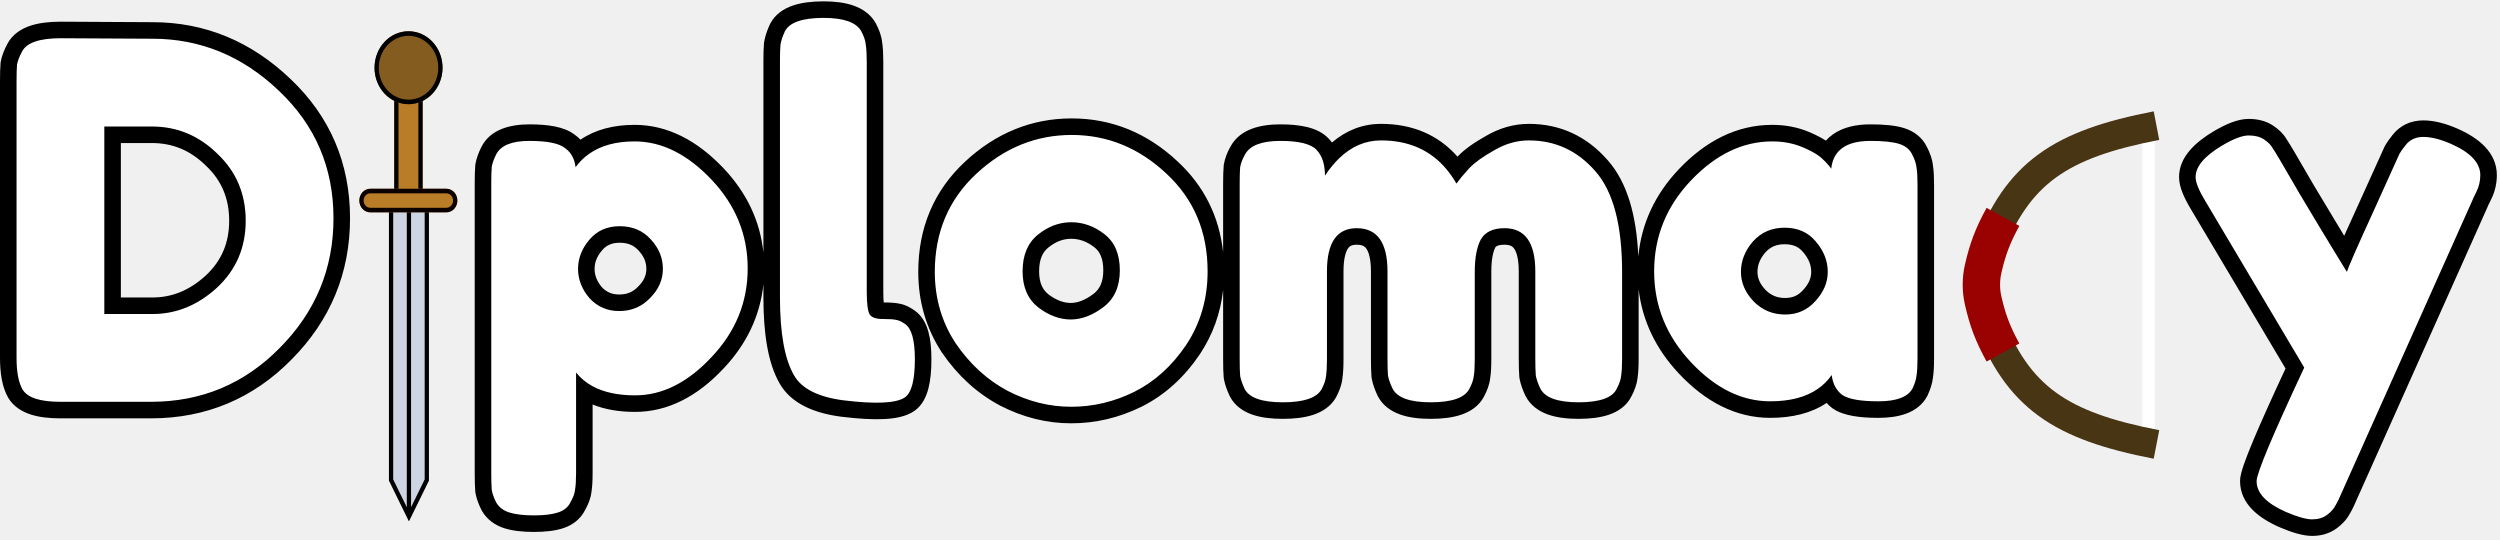
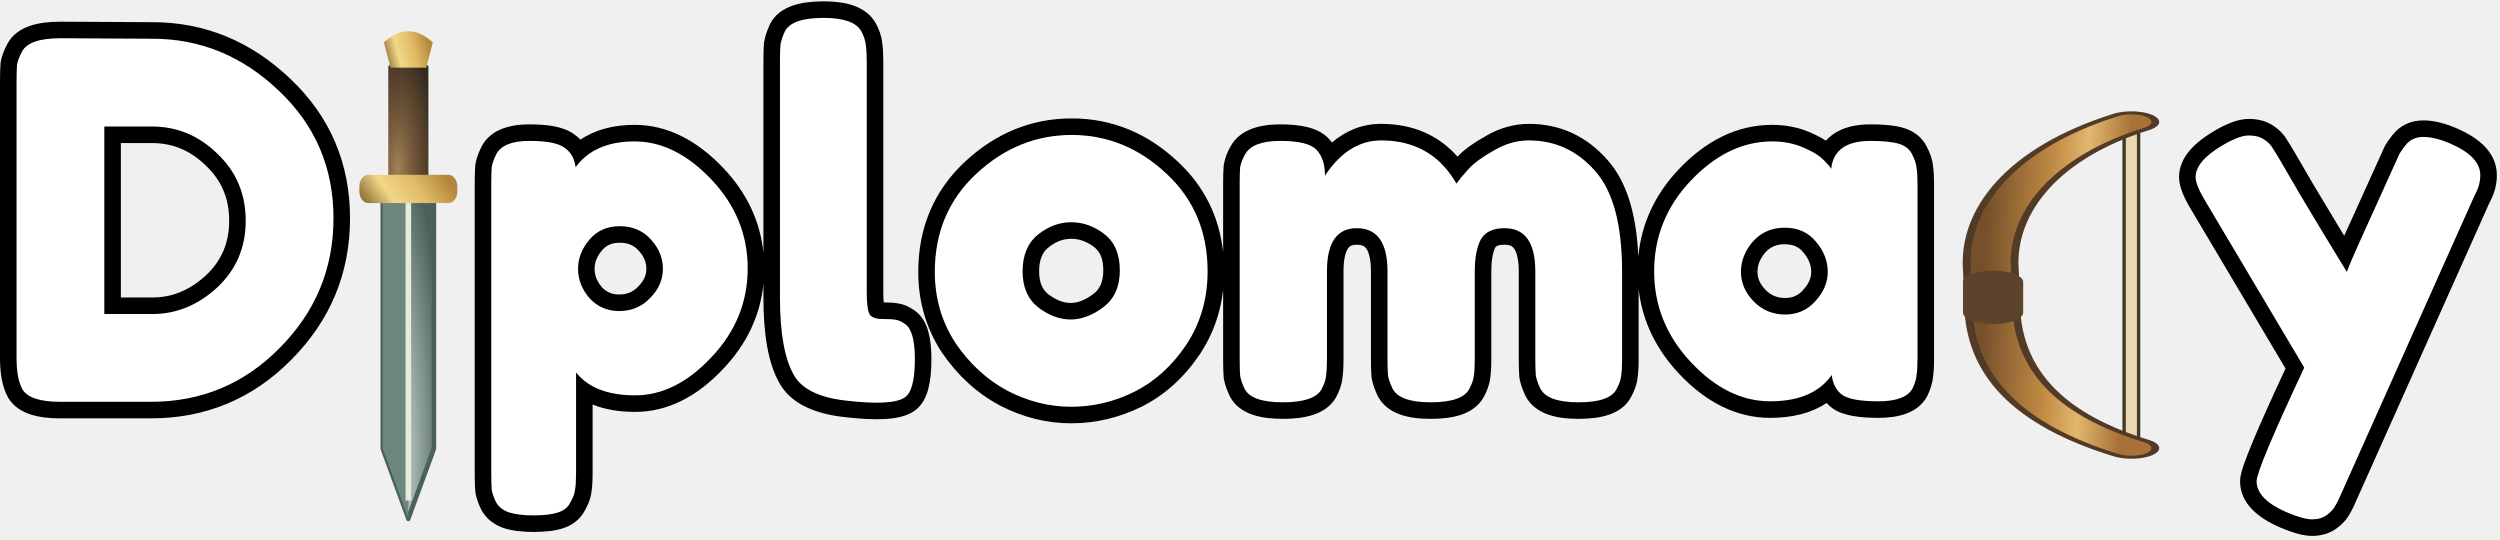
<svg xmlns="http://www.w3.org/2000/svg" width="756" height="163" viewBox="0 0 756 163" fill="none">
  <path d="M18.35 11.558L46.1 11.708C60.6 11.708 73.35 16.958 84.35 27.458C95.35 37.858 100.85 50.708 100.85 66.008C100.85 81.208 95.45 94.258 84.65 105.158C73.95 116.058 60.95 121.508 45.65 121.508H18.2C12.1 121.508 8.3 120.258 6.8 117.758C5.6 115.658 5 112.458 5 108.158V24.758C5 22.358 5.05 20.608 5.15 19.508C5.35 18.408 5.85 17.108 6.65 15.608C8.05 12.908 11.95 11.558 18.35 11.558ZM46.1 94.958C53.3 94.958 59.8 92.308 65.6 87.008C71.4 81.608 74.3 74.858 74.3 66.758C74.3 58.658 71.45 51.908 65.75 46.508C60.15 41.008 53.55 38.258 45.95 38.258H31.55V94.958H46.1Z" fill="white" />
  <path d="M148.555 143.108V55.508C148.555 53.208 148.605 51.508 148.705 50.408C148.905 49.308 149.355 48.058 150.055 46.658C151.455 43.958 154.805 42.608 160.105 42.608C165.405 42.608 168.955 43.308 170.755 44.708C172.655 46.008 173.755 47.958 174.055 50.558C177.855 45.358 183.805 42.758 191.905 42.758C200.105 42.758 207.855 46.608 215.155 54.308C222.455 62.008 226.105 70.958 226.105 81.158C226.105 91.358 222.455 100.308 215.155 108.008C207.955 115.708 200.255 119.558 192.055 119.558C183.855 119.558 177.905 117.258 174.205 112.658V142.958C174.205 145.258 174.105 146.958 173.905 148.058C173.805 149.158 173.355 150.408 172.555 151.808C171.855 153.308 170.605 154.358 168.805 154.958C167.005 155.558 164.555 155.858 161.455 155.858C158.355 155.858 155.855 155.558 153.955 154.958C152.155 154.358 150.855 153.358 150.055 151.958C149.355 150.558 148.905 149.308 148.705 148.208C148.605 147.108 148.555 145.408 148.555 143.108ZM178.255 72.458C175.955 75.158 174.805 78.108 174.805 81.308C174.805 84.508 175.955 87.458 178.255 90.158C180.655 92.758 183.655 94.058 187.255 94.058C190.955 94.058 194.055 92.758 196.555 90.158C199.155 87.558 200.455 84.608 200.455 81.308C200.455 78.008 199.255 75.058 196.855 72.458C194.455 69.758 191.305 68.408 187.405 68.408C183.605 68.408 180.555 69.758 178.255 72.458Z" fill="white" />
  <path d="M235.859 18.608C235.859 16.308 235.909 14.608 236.009 13.508C236.209 12.308 236.659 10.958 237.359 9.458C238.759 6.758 242.659 5.408 249.059 5.408C255.159 5.408 258.959 6.758 260.459 9.458C261.259 10.958 261.709 12.308 261.809 13.508C262.009 14.708 262.109 16.458 262.109 18.758V88.208C262.109 91.808 262.409 94.108 263.009 95.108C263.609 96.008 264.909 96.458 266.909 96.458C269.009 96.458 270.409 96.558 271.109 96.758C271.809 96.858 272.659 97.258 273.659 97.958C275.659 99.258 276.659 102.808 276.659 108.608C276.659 114.908 275.659 118.758 273.659 120.158C271.059 121.958 264.859 122.258 255.059 121.058C247.359 120.058 242.359 117.508 240.059 113.408C237.259 108.508 235.859 100.708 235.859 90.008V18.608Z" fill="white" />
  <path d="M282.682 82.208C282.682 70.208 286.882 60.308 295.282 52.508C303.682 44.708 313.282 40.808 324.082 40.808C334.882 40.808 344.432 44.708 352.732 52.508C361.032 60.208 365.182 70.058 365.182 82.058C365.182 90.358 363.032 97.758 358.732 104.258C354.432 110.658 349.182 115.408 342.982 118.508C336.882 121.508 330.532 123.008 323.932 123.008C317.332 123.008 310.932 121.408 304.732 118.208C298.532 114.908 293.282 110.108 288.982 103.808C284.782 97.408 282.682 90.208 282.682 82.208ZM314.032 93.008C317.232 95.408 320.482 96.608 323.782 96.608C327.082 96.608 330.382 95.358 333.682 92.858C336.982 90.358 338.632 86.658 338.632 81.758C338.632 76.858 337.082 73.208 333.982 70.808C330.882 68.408 327.532 67.208 323.932 67.208C320.332 67.208 316.982 68.458 313.882 70.958C310.782 73.458 309.232 77.158 309.232 82.058C309.232 86.858 310.832 90.508 314.032 93.008Z" fill="white" />
  <path d="M400.673 53.108C405.373 46.008 411.023 42.458 417.623 42.458C427.823 42.458 435.423 46.808 440.423 55.508C441.523 54.008 442.823 52.458 444.323 50.858C445.923 49.158 448.423 47.358 451.823 45.458C455.223 43.458 458.723 42.458 462.323 42.458C470.323 42.458 477.023 45.558 482.423 51.758C487.823 57.858 490.523 68.008 490.523 82.208V108.458C490.523 110.758 490.423 112.508 490.223 113.708C490.123 114.808 489.673 116.108 488.873 117.608C487.573 120.308 483.723 121.658 477.323 121.658C471.023 121.658 467.173 120.258 465.773 117.458C465.073 115.958 464.623 114.658 464.423 113.558C464.323 112.358 464.273 110.608 464.273 108.308V82.058C464.273 73.358 461.173 69.008 454.973 69.008C451.473 69.008 449.073 70.158 447.773 72.458C446.573 74.758 445.973 78.008 445.973 82.208V108.458C445.973 110.858 445.873 112.608 445.673 113.708C445.573 114.808 445.123 116.108 444.323 117.608C442.923 120.308 439.023 121.658 432.623 121.658C426.323 121.658 422.473 120.258 421.073 117.458C420.373 115.958 419.923 114.658 419.723 113.558C419.623 112.358 419.573 110.608 419.573 108.308V82.058C419.573 73.358 416.473 69.008 410.273 69.008C404.273 69.008 401.273 73.358 401.273 82.058V108.608C401.273 110.908 401.173 112.658 400.973 113.858C400.873 114.958 400.423 116.258 399.623 117.758C398.123 120.358 394.223 121.658 387.923 121.658C381.623 121.658 377.773 120.308 376.373 117.608C375.673 116.108 375.223 114.808 375.023 113.708C374.923 112.608 374.873 110.858 374.873 108.458V55.658C374.873 53.358 374.923 51.658 375.023 50.558C375.223 49.358 375.723 48.058 376.523 46.658C378.023 43.958 381.573 42.608 387.173 42.608C392.773 42.608 396.423 43.508 398.123 45.308C399.823 47.108 400.673 49.708 400.673 53.108Z" fill="white" />
  <path d="M553.761 51.008C554.361 45.408 558.311 42.608 565.611 42.608C569.511 42.608 572.411 42.908 574.311 43.508C576.211 44.108 577.511 45.158 578.211 46.658C579.011 48.158 579.461 49.508 579.561 50.708C579.761 51.808 579.861 53.508 579.861 55.808V108.308C579.861 110.608 579.761 112.358 579.561 113.558C579.461 114.658 579.061 115.958 578.361 117.458C576.961 120.058 573.511 121.358 568.011 121.358C562.611 121.358 558.961 120.708 557.061 119.408C555.261 118.008 554.211 116.008 553.911 113.408C550.211 118.708 544.011 121.358 535.311 121.358C526.711 121.358 518.711 117.408 511.311 109.508C503.911 101.608 500.211 92.458 500.211 82.058C500.211 71.558 503.911 62.408 511.311 54.608C518.811 46.708 527.011 42.758 535.911 42.758C539.311 42.758 542.411 43.358 545.211 44.558C548.011 45.758 549.961 46.908 551.061 48.008C552.161 49.008 553.061 50.008 553.761 51.008ZM526.461 82.208C526.461 85.508 527.761 88.508 530.361 91.208C532.961 93.808 536.111 95.108 539.811 95.108C543.511 95.108 546.561 93.758 548.961 91.058C551.461 88.358 552.711 85.408 552.711 82.208C552.711 78.908 551.511 75.858 549.111 73.058C546.811 70.258 543.661 68.858 539.661 68.858C535.761 68.858 532.561 70.258 530.061 73.058C527.661 75.858 526.461 78.908 526.461 82.208Z" fill="white" />
  <path d="M741.195 43.508C747.095 46.108 750.045 49.258 750.045 52.958C750.045 54.758 749.645 56.458 748.845 58.058C748.045 59.658 747.645 60.508 747.645 60.608L708.345 148.508C707.545 150.408 706.845 151.858 706.245 152.858C705.745 153.858 704.895 154.808 703.695 155.708C702.495 156.608 700.995 157.058 699.195 157.058C697.395 157.058 694.745 156.308 691.245 154.808C685.345 152.208 682.395 149.108 682.395 145.508C682.395 143.108 687.195 131.658 696.795 111.158L666.945 60.908C664.945 57.608 663.945 55.158 663.945 53.558C663.945 50.358 666.645 47.158 672.045 43.958C675.445 41.958 678.095 40.958 679.995 40.958C681.895 40.958 683.445 41.358 684.645 42.158C685.845 42.958 686.695 43.808 687.195 44.708C687.795 45.508 690.545 50.158 695.445 58.658C700.445 67.058 705.195 74.908 709.695 82.208C710.195 80.608 712.895 74.458 717.795 63.758C722.695 52.958 725.295 47.208 725.595 46.508C725.995 45.808 726.595 44.958 727.395 43.958C728.695 42.258 730.495 41.408 732.795 41.408C735.195 41.408 737.995 42.108 741.195 43.508Z" fill="white" />
  <path fill-rule="evenodd" clip-rule="evenodd" d="M18.35 6.558L18.377 6.558L46.114 6.708C61.958 6.711 75.919 12.502 87.794 23.833C99.799 35.188 105.85 49.354 105.85 66.008C105.85 82.536 99.922 96.844 88.21 108.669C76.569 120.523 62.286 126.508 45.65 126.508H18.2C14.867 126.508 11.808 126.174 9.213 125.32C6.597 124.46 4.077 122.937 2.513 120.33C2.494 120.3 2.476 120.269 2.459 120.239C0.609 117.001 0 112.745 0 108.158V24.758C0 22.339 0.049 20.396 0.171 19.055C0.184 18.907 0.204 18.76 0.231 18.613C0.557 16.82 1.301 15.015 2.226 13.277C3.703 10.453 6.278 8.784 8.989 7.845C11.672 6.917 14.865 6.558 18.35 6.558ZM6.65 15.608C5.85 17.108 5.35 18.408 5.15 19.508C5.05 20.608 5 22.358 5 24.758V108.158C5 112.458 5.6 115.658 6.8 117.758C8.3 120.258 12.1 121.508 18.2 121.508H45.65C60.95 121.508 73.95 116.058 84.65 105.158C95.45 94.258 100.85 81.208 100.85 66.008C100.85 50.708 95.35 37.858 84.35 27.458C73.35 16.958 60.6 11.708 46.1 11.708L18.35 11.558C11.95 11.558 8.05 12.908 6.65 15.608ZM65.75 46.508C60.15 41.008 53.55 38.258 45.95 38.258H31.55V94.958H46.1C53.3 94.958 59.8 92.308 65.6 87.008C71.4 81.608 74.3 74.858 74.3 66.758C74.3 58.658 71.45 51.908 65.75 46.508ZM62.21 83.333C57.245 87.863 51.926 89.958 46.1 89.958H36.55V43.258H45.95C52.192 43.258 57.547 45.46 62.246 50.075C62.253 50.081 62.26 50.088 62.266 50.094C62.281 50.109 62.296 50.123 62.311 50.138C66.98 54.56 69.3 59.982 69.3 66.758C69.3 73.497 66.957 78.905 62.21 83.333ZM143.725 49.955C143.739 49.807 143.759 49.66 143.785 49.513C144.096 47.803 144.748 46.09 145.583 44.422C145.594 44.4 145.605 44.378 145.616 44.356C148.38 39.025 154.375 37.608 160.105 37.608C162.944 37.608 165.506 37.793 167.709 38.227C169.797 38.639 171.945 39.346 173.696 40.663C174.377 41.14 174.99 41.666 175.538 42.236C180.025 39.171 185.599 37.758 191.905 37.758C201.851 37.758 210.831 42.48 218.783 50.868C225.785 58.253 229.856 66.806 230.859 76.393V18.608C230.859 16.282 230.908 14.393 231.03 13.055C231.041 12.931 231.057 12.808 231.077 12.686C231.373 10.911 232.001 9.117 232.828 7.343C232.858 7.28 232.889 7.218 232.921 7.156C234.394 4.314 236.979 2.637 239.699 1.695C242.382 0.767 245.574 0.408 249.059 0.408C252.418 0.408 255.52 0.771 258.158 1.709C260.847 2.664 263.327 4.325 264.83 7.03C264.84 7.048 264.85 7.066 264.86 7.085L264.871 7.105C265.835 8.912 266.566 10.858 266.772 12.878C267.018 14.463 267.109 16.472 267.109 18.758V88.208C267.109 89.575 267.157 90.647 267.234 91.459C268.984 91.466 270.78 91.538 272.147 91.863C273.831 92.177 275.31 93.017 276.466 93.82C278.858 95.413 280.073 97.934 280.722 100.24C281.396 102.633 281.659 105.479 281.659 108.608C281.659 111.966 281.399 114.975 280.749 117.477C280.126 119.877 278.951 122.557 276.527 124.254L276.505 124.269C273.995 126.007 270.59 126.568 267.301 126.727C263.802 126.896 259.49 126.638 254.452 126.021L254.415 126.016C246.174 124.946 239.177 122.036 235.709 115.872C232.247 109.802 230.859 100.916 230.859 90.008V85.923C229.857 95.505 225.789 104.053 218.795 111.435C210.938 119.833 202.003 124.558 192.055 124.558C187.328 124.558 182.985 123.862 179.205 122.324V142.958C179.205 145.21 179.117 147.205 178.86 148.744C178.643 150.658 177.912 152.475 176.989 154.124C175.605 156.939 173.213 158.759 170.386 159.701C167.856 160.545 164.797 160.858 161.455 160.858C158.094 160.858 155.028 160.54 152.449 159.726C152.424 159.718 152.399 159.71 152.374 159.701C149.625 158.785 147.229 157.091 145.713 154.439C145.678 154.376 145.643 154.312 145.61 154.248C145.601 154.23 145.592 154.212 145.583 154.194C144.748 152.525 144.096 150.813 143.785 149.102C143.759 148.956 143.739 148.809 143.725 148.661C143.604 147.323 143.555 145.434 143.555 143.108V55.508C143.555 53.182 143.604 51.293 143.725 49.955ZM172.555 151.808C173.355 150.408 173.805 149.158 173.905 148.058C174.105 146.958 174.205 145.258 174.205 142.958V112.658C175.567 114.351 177.233 115.732 179.205 116.802C182.59 118.639 186.873 119.558 192.055 119.558C200.255 119.558 207.955 115.708 215.155 108.008C222.455 100.308 226.105 91.358 226.105 81.158C226.105 70.958 222.455 62.008 215.155 54.308C207.855 46.608 200.105 42.758 191.905 42.758C186.307 42.758 181.737 43.999 178.193 46.483C176.608 47.593 175.229 48.951 174.055 50.558C173.811 48.447 173.04 46.765 171.742 45.511C171.442 45.22 171.112 44.953 170.755 44.708C168.955 43.308 165.405 42.608 160.105 42.608C154.805 42.608 151.455 43.958 150.055 46.658C149.355 48.058 148.905 49.308 148.705 50.408C148.605 51.508 148.555 53.208 148.555 55.508V143.108C148.555 145.408 148.605 147.108 148.705 148.208C148.905 149.308 149.355 150.558 150.055 151.958C150.855 153.358 152.155 154.358 153.955 154.958C155.855 155.558 158.355 155.858 161.455 155.858C164.555 155.858 167.005 155.558 168.805 154.958C170.605 154.358 171.855 153.308 172.555 151.808ZM240.059 113.408C242.359 117.508 247.359 120.058 255.059 121.058C264.859 122.258 271.059 121.958 273.659 120.158C275.659 118.758 276.659 114.908 276.659 108.608C276.659 102.808 275.659 99.258 273.659 97.958C272.659 97.258 271.809 96.858 271.109 96.758C270.409 96.558 269.009 96.458 266.909 96.458C264.909 96.458 263.609 96.008 263.009 95.108C262.409 94.108 262.109 91.808 262.109 88.208V18.758C262.109 16.458 262.009 14.708 261.809 13.508C261.709 12.308 261.259 10.958 260.459 9.458C258.959 6.758 255.159 5.408 249.059 5.408C242.659 5.408 238.759 6.758 237.359 9.458C236.659 10.958 236.209 12.308 236.009 13.508C235.909 14.608 235.859 16.308 235.859 18.608V90.008C235.859 100.708 237.259 108.508 240.059 113.408ZM192.997 86.645C193.004 86.637 193.012 86.63 193.019 86.622C194.799 84.843 195.455 83.125 195.455 81.308C195.455 79.361 194.795 77.599 193.181 75.849C193.159 75.826 193.138 75.803 193.118 75.78C191.748 74.239 190.004 73.408 187.405 73.408C184.951 73.408 183.336 74.203 182.061 75.7C180.442 77.601 179.805 79.427 179.805 81.308C179.805 83.163 180.425 84.965 181.995 86.837C183.414 88.343 185.057 89.058 187.255 89.058C189.634 89.058 191.42 88.284 192.951 86.692C192.966 86.676 192.981 86.66 192.997 86.645ZM362.902 107.017L362.882 107.046C358.155 114.081 352.275 119.451 345.218 122.98L345.188 122.995C338.423 126.322 331.32 128.008 323.932 128.008C316.488 128.008 309.306 126.195 302.438 122.651C302.42 122.641 302.401 122.631 302.382 122.622C295.408 118.91 289.568 113.536 284.852 106.627C284.835 106.602 284.818 106.576 284.801 106.551C280.042 99.298 277.682 91.136 277.682 82.208C277.682 68.891 282.408 57.639 291.879 48.844C301.142 40.243 311.937 35.808 324.082 35.808C336.224 35.808 346.975 40.242 356.145 48.854C364.13 56.267 368.693 65.492 369.873 76.274V55.658C369.873 53.332 369.922 51.443 370.044 50.105C370.055 49.981 370.071 49.858 370.091 49.736C370.413 47.806 371.171 45.95 372.168 44.201C375.096 38.966 381.251 37.608 387.173 37.608C390.2 37.608 392.95 37.847 395.308 38.428C397.615 38.997 399.99 40.003 401.758 41.875C402.129 42.267 402.469 42.676 402.78 43.099C407.009 39.487 411.955 37.458 417.623 37.458C427.146 37.458 434.967 40.806 440.742 47.367C442.836 45.163 445.801 43.099 449.337 41.119C453.416 38.73 457.766 37.458 462.323 37.458C471.807 37.458 479.862 41.213 486.179 48.458C492.074 55.126 494.88 65.119 495.424 77.529C496.374 67.578 500.498 58.741 507.684 51.166L507.685 51.165C515.902 42.51 525.342 37.758 535.911 37.758C539.909 37.758 543.69 38.466 547.181 39.962C548.978 40.733 550.681 41.576 552.145 42.529C552.767 41.835 553.478 41.199 554.282 40.629C557.432 38.396 561.421 37.608 565.611 37.608C569.631 37.608 573.161 37.901 575.817 38.74C578.715 39.655 581.256 41.465 582.68 44.413C583.61 46.179 584.313 48.076 584.52 50.043C584.774 51.579 584.861 53.566 584.861 55.808V108.308C584.861 110.602 584.769 112.618 584.521 114.206C584.324 116.028 583.698 117.845 582.892 119.572C582.868 119.624 582.843 119.675 582.817 119.725C582.8 119.76 582.782 119.794 582.763 119.828C579.937 125.078 573.769 126.358 568.011 126.358C565.137 126.358 562.559 126.187 560.347 125.793C558.201 125.411 556.022 124.756 554.238 123.534C554.154 123.477 554.071 123.417 553.991 123.355C553.393 122.889 552.85 122.386 552.361 121.849C547.751 124.966 541.917 126.358 535.311 126.358C524.989 126.358 515.747 121.557 507.662 112.926C500.726 105.522 496.637 97.001 495.523 87.485V108.458C495.523 110.754 495.431 112.771 495.183 114.359C494.971 116.285 494.238 118.158 493.327 119.881C491.908 122.741 489.345 124.424 486.665 125.364C483.995 126.3 480.804 126.658 477.323 126.658C473.87 126.658 470.687 126.283 468.002 125.307C465.257 124.309 462.732 122.557 461.301 119.694C461.281 119.654 461.261 119.613 461.242 119.572C460.439 117.851 459.808 116.123 459.504 114.452C459.475 114.294 459.454 114.134 459.44 113.973C459.323 112.562 459.273 110.646 459.273 108.308V82.058C459.273 78.15 458.55 76.117 457.876 75.172C457.425 74.539 456.754 74.008 454.973 74.008C452.817 74.008 452.331 74.578 452.166 74.848C451.518 76.139 450.973 78.445 450.973 82.208V108.458C450.973 110.791 450.886 112.843 450.629 114.393C450.41 116.328 449.667 118.209 448.747 119.938C447.27 122.763 444.695 124.432 441.984 125.37C439.301 126.299 436.108 126.658 432.623 126.658C429.17 126.658 425.987 126.283 423.302 125.307C420.557 124.309 418.032 122.557 416.601 119.694C416.581 119.654 416.561 119.613 416.542 119.572C415.739 117.851 415.108 116.123 414.804 114.452C414.775 114.294 414.754 114.134 414.74 113.973C414.623 112.562 414.573 110.646 414.573 108.308V82.058C414.573 78.15 413.85 76.117 413.176 75.172C412.725 74.539 412.054 74.008 410.273 74.008C408.658 74.008 408.068 74.487 407.639 75.109C406.979 76.067 406.273 78.128 406.273 82.058V108.608C406.273 110.904 406.181 112.921 405.933 114.509C405.718 116.464 404.966 118.366 404.035 120.111C404.009 120.16 403.982 120.208 403.954 120.256C402.399 122.953 399.833 124.533 397.154 125.426C394.499 126.311 391.356 126.658 387.923 126.658C384.482 126.658 381.32 126.298 378.656 125.364C375.948 124.414 373.397 122.731 371.934 119.909C371.902 119.848 371.872 119.785 371.842 119.722C371.039 118.001 370.408 116.273 370.104 114.602C370.077 114.456 370.057 114.309 370.044 114.161C369.922 112.819 369.873 110.876 369.873 108.458V87.662C369.083 94.69 366.771 101.168 362.902 107.017ZM400.973 113.858C401.173 112.658 401.273 110.908 401.273 108.608V82.058C401.273 73.358 404.273 69.008 410.273 69.008C416.473 69.008 419.573 73.358 419.573 82.058V108.308C419.573 110.608 419.623 112.358 419.723 113.558C419.923 114.658 420.373 115.958 421.073 117.458C422.473 120.258 426.323 121.658 432.623 121.658C439.023 121.658 442.923 120.308 444.323 117.608C445.123 116.108 445.573 114.808 445.673 113.708C445.873 112.608 445.973 110.858 445.973 108.458V82.208C445.973 78.008 446.573 74.758 447.773 72.458C449.073 70.158 451.473 69.008 454.973 69.008C461.173 69.008 464.273 73.358 464.273 82.058V108.308C464.273 110.608 464.323 112.358 464.423 113.558C464.623 114.658 465.073 115.958 465.773 117.458C467.173 120.258 471.023 121.658 477.323 121.658C483.723 121.658 487.573 120.308 488.873 117.608C489.673 116.108 490.123 114.808 490.223 113.708C490.423 112.508 490.523 110.758 490.523 108.458V82.208C490.523 68.008 487.823 57.858 482.423 51.758C477.023 45.558 470.323 42.458 462.323 42.458C458.723 42.458 455.223 43.458 451.823 45.458C448.423 47.358 445.923 49.158 444.323 50.858C444.144 51.049 443.967 51.239 443.794 51.429C442.515 52.828 441.392 54.187 440.423 55.508C439.512 53.923 438.515 52.482 437.431 51.186C432.568 45.367 425.965 42.458 417.623 42.458C412.943 42.458 408.74 44.243 405.015 47.814C403.487 49.278 402.04 51.043 400.673 53.108C400.673 50.52 400.181 48.395 399.195 46.734C398.886 46.213 398.529 45.738 398.123 45.308C396.423 43.508 392.773 42.608 387.173 42.608C381.573 42.608 378.023 43.958 376.523 46.658C375.723 48.058 375.223 49.358 375.023 50.558C374.923 51.658 374.873 53.358 374.873 55.658V108.458C374.873 110.858 374.923 112.608 375.023 113.708C375.223 114.808 375.673 116.108 376.373 117.608C377.773 120.308 381.623 121.658 387.923 121.658C394.223 121.658 398.123 120.358 399.623 117.758C400.423 116.258 400.873 114.958 400.973 113.858ZM549.777 117.554C551.392 116.424 552.77 115.042 553.911 113.408C554.156 115.536 554.904 117.262 556.154 118.586C556.432 118.879 556.734 119.154 557.061 119.408C558.961 120.708 562.611 121.358 568.011 121.358C573.511 121.358 576.961 120.058 578.361 117.458C579.061 115.958 579.461 114.658 579.561 113.558C579.761 112.358 579.861 110.608 579.861 108.308V55.808C579.861 53.508 579.761 51.808 579.561 50.708C579.461 49.508 579.011 48.158 578.211 46.658C577.511 45.158 576.211 44.108 574.311 43.508C572.411 42.908 569.511 42.608 565.611 42.608C561.116 42.608 557.891 43.669 555.937 45.792C554.717 47.117 553.992 48.856 553.761 51.008C553.061 50.008 552.161 49.008 551.061 48.008C550.678 47.625 550.192 47.236 549.603 46.841C548.5 46.101 547.036 45.34 545.211 44.558C542.411 43.358 539.311 42.758 535.911 42.758C527.011 42.758 518.811 46.708 511.311 54.608C503.911 62.408 500.211 71.558 500.211 82.058C500.211 92.458 503.911 101.608 511.311 109.508C518.711 117.408 526.711 121.358 535.311 121.358C541.329 121.358 546.151 120.09 549.777 117.554ZM352.732 52.508C344.432 44.708 334.882 40.808 324.082 40.808C313.282 40.808 303.682 44.708 295.282 52.508C286.882 60.308 282.682 70.208 282.682 82.208C282.682 90.208 284.782 97.408 288.982 103.808C293.282 110.108 298.532 114.908 304.732 118.208C310.932 121.408 317.332 123.008 323.932 123.008C330.532 123.008 336.882 121.508 342.982 118.508C349.182 115.408 354.432 110.658 358.732 104.258C363.032 97.758 365.182 90.358 365.182 82.058C365.182 70.058 361.032 60.208 352.732 52.508ZM317.074 89.039C319.579 90.908 321.788 91.608 323.782 91.608C325.74 91.608 328.007 90.884 330.662 88.872C332.477 87.497 333.632 85.416 333.632 81.758C333.632 77.978 332.496 75.981 330.921 74.761C328.614 72.976 326.323 72.208 323.932 72.208C321.596 72.208 319.332 72.986 317.02 74.85C315.367 76.184 314.232 78.287 314.232 82.058C314.232 85.608 315.335 87.665 317.074 89.039ZM314.032 93.008C317.232 95.408 320.482 96.608 323.782 96.608C327.082 96.608 330.382 95.358 333.682 92.858C336.982 90.358 338.632 86.658 338.632 81.758C338.632 76.858 337.082 73.208 333.982 70.808C330.882 68.408 327.532 67.208 323.932 67.208C320.332 67.208 316.982 68.458 313.882 70.958C310.782 73.458 309.232 77.158 309.232 82.058C309.232 86.858 310.832 90.508 314.032 93.008ZM545.275 76.264L545.247 76.231C544.004 74.717 542.341 73.858 539.661 73.858C537.14 73.858 535.327 74.684 533.823 76.352C532.128 78.345 531.461 80.256 531.461 82.208C531.461 84.025 532.12 85.812 533.929 87.704C535.577 89.338 537.443 90.108 539.811 90.108C542.122 90.108 543.799 89.339 545.224 87.736C545.246 87.711 545.269 87.686 545.292 87.661C547.074 85.737 547.711 83.96 547.711 82.208C547.711 80.243 547.035 78.319 545.315 76.312C545.301 76.296 545.288 76.28 545.275 76.264ZM743.199 38.927L743.212 38.932C749.489 41.699 755.045 46.078 755.045 52.958C755.045 55.529 754.467 57.995 753.317 60.294C752.922 61.084 752.644 61.654 752.469 62.024C752.43 62.109 752.399 62.174 752.377 62.223C752.328 62.367 752.272 62.509 752.21 62.649L712.932 150.499C712.138 152.381 711.368 154.01 710.623 155.279C709.677 157.082 708.261 158.534 706.695 159.708C704.467 161.379 701.855 162.058 699.195 162.058C696.309 162.058 692.858 160.939 689.276 159.404L689.229 159.383C683.025 156.649 677.395 152.333 677.395 145.508C677.395 144.551 677.606 143.606 677.778 142.937C677.975 142.174 678.247 141.309 678.571 140.374C679.221 138.498 680.167 136.09 681.384 133.187C683.63 127.829 686.889 120.571 691.146 111.438L662.669 63.499C662.665 63.493 662.661 63.486 662.657 63.479C661.582 61.704 660.697 60.029 660.066 58.485C659.46 57.001 658.945 55.293 658.945 53.558C658.945 47.421 663.971 42.931 669.496 39.656L669.51 39.648C673.015 37.586 676.663 35.958 679.995 35.958C682.574 35.958 685.174 36.501 687.419 37.998C688.951 39.019 690.403 40.323 691.411 42.011C691.963 42.816 692.879 44.335 694.012 46.25C695.398 48.594 697.315 51.89 699.761 56.132C702.901 61.408 705.942 66.466 708.884 71.304C710.07 68.649 711.526 65.44 713.248 61.679C718.166 50.839 720.727 45.174 721 44.538C721.075 44.363 721.16 44.193 721.254 44.027C721.828 43.023 722.593 41.959 723.46 40.873C725.783 37.865 729.092 36.408 732.795 36.408C736.125 36.408 739.632 37.366 743.199 38.927ZM727.395 43.958C726.595 44.958 725.995 45.808 725.595 46.508C725.295 47.208 722.695 52.958 717.795 63.758C715.319 69.165 713.405 73.411 712.052 76.494C710.728 79.512 709.943 81.416 709.695 82.208C708.622 80.466 707.534 78.693 706.432 76.889C702.914 71.131 699.252 65.054 695.445 58.658C690.545 50.158 687.795 45.508 687.195 44.708C686.695 43.808 685.845 42.958 684.645 42.158C683.445 41.358 681.895 40.958 679.995 40.958C678.095 40.958 675.445 41.958 672.045 43.958C666.645 47.158 663.945 50.358 663.945 53.558C663.945 55.158 664.945 57.608 666.945 60.908L696.795 111.158C687.195 131.658 682.395 143.108 682.395 145.508C682.395 149.108 685.345 152.208 691.245 154.808C694.745 156.308 697.395 157.058 699.195 157.058C700.995 157.058 702.495 156.608 703.695 155.708C704.895 154.808 705.745 153.858 706.245 152.858C706.845 151.858 707.545 150.408 708.345 148.508L747.645 60.608C747.645 60.508 748.045 59.658 748.845 58.058C749.645 56.458 750.045 54.758 750.045 52.958C750.045 49.258 747.095 46.108 741.195 43.508C737.995 42.108 735.195 41.408 732.795 41.408C730.495 41.408 728.695 42.258 727.395 43.958ZM174.805 81.308C174.805 78.108 175.955 75.158 178.255 72.458C180.555 69.758 183.605 68.408 187.405 68.408C191.305 68.408 194.455 69.758 196.855 72.458C199.255 75.058 200.455 78.008 200.455 81.308C200.455 84.608 199.155 87.558 196.555 90.158C194.055 92.758 190.955 94.058 187.255 94.058C183.655 94.058 180.655 92.758 178.255 90.158C175.955 87.458 174.805 84.508 174.805 81.308ZM530.361 91.208C527.761 88.508 526.461 85.508 526.461 82.208C526.461 78.908 527.661 75.858 530.061 73.058C532.561 70.258 535.761 68.858 539.661 68.858C543.661 68.858 546.811 70.258 549.111 73.058C551.511 75.858 552.711 78.908 552.711 82.208C552.711 85.408 551.461 88.358 548.961 91.058C546.561 93.758 543.511 95.108 539.811 95.108C536.111 95.108 532.961 93.808 530.361 91.208Z" fill="black" />
-   <path fill-rule="evenodd" clip-rule="evenodd" d="M647.822 133.931V37.988H651.59V133.931H647.822Z" fill="white" />
-   <path fill-rule="evenodd" clip-rule="evenodd" d="M616.507 46.608C625.287 40.223 636.559 36.52 651.283 33.672L652.952 42.304C638.641 45.071 628.889 48.473 621.678 53.718C614.585 58.876 609.536 66.126 605.283 77.456C603.174 83.074 603.174 89.314 605.283 94.933C609.536 106.262 614.585 113.512 621.678 118.67C628.889 123.915 638.641 127.317 652.952 130.085L651.283 138.716C636.559 135.868 625.287 132.165 616.507 125.78C607.609 119.309 601.701 110.405 597.053 98.022C594.196 90.412 594.196 81.977 597.053 74.366C601.701 61.984 607.609 53.08 616.507 46.608Z" fill="#473514" />
-   <path fill-rule="evenodd" clip-rule="evenodd" d="M594.206 79.993C595.649 73.703 597.313 69.105 600.747 62.866L610.649 68.317C607.744 73.594 606.443 77.204 605.222 82.522C604.684 84.869 604.684 87.318 605.222 89.665C606.443 94.984 607.744 98.593 610.649 103.87L600.747 109.321C597.313 103.082 595.649 98.484 594.206 92.194C593.285 88.182 593.285 84.005 594.206 79.993Z" fill="#9A0101" />
-   <path d="M127.808 60.54H119.217V23.678H127.808L127.808 60.54Z" fill="#B87D26" />
-   <path fill-rule="evenodd" clip-rule="evenodd" d="M120.506 59.158H126.52L126.52 25.061H120.506V59.158ZM127.808 60.54L127.808 23.678H119.217V60.54H127.808Z" fill="black" />
-   <path d="M113.256 20.481C113.256 14.389 117.86 9.451 123.539 9.451C129.218 9.451 133.822 14.389 133.822 20.481C133.822 26.573 129.218 31.511 123.539 31.511C117.86 31.511 113.256 26.573 113.256 20.481Z" fill="#855C1F" />
-   <path fill-rule="evenodd" clip-rule="evenodd" d="M123.539 10.833C118.572 10.833 114.545 15.153 114.545 20.481C114.545 25.809 118.572 30.129 123.539 30.129C128.507 30.129 132.533 25.809 132.533 20.481C132.533 15.153 128.507 10.833 123.539 10.833ZM123.539 9.451C117.86 9.451 113.256 14.389 113.256 20.481C113.256 26.573 117.86 31.511 123.539 31.511C129.218 31.511 133.822 26.573 133.822 20.481C133.822 14.389 129.218 9.451 123.539 9.451Z" fill="black" />
-   <path d="M129.711 145.33L123.662 157.658L117.614 145.33L117.614 59.283H123.662H129.711L129.711 145.33Z" fill="#CDD5E2" />
-   <path fill-rule="evenodd" clip-rule="evenodd" d="M123.018 153.377L123.018 60.665H118.902L118.902 144.988L123.018 153.377ZM117.614 145.33L117.614 59.283H129.711L129.711 145.33L123.662 157.658L117.614 145.33ZM124.307 153.377L124.307 60.665H128.422L128.422 144.988L124.307 153.377Z" fill="black" />
-   <path d="M138.302 60.647C138.302 62.617 136.813 64.215 134.975 64.215L111.99 64.215C110.153 64.215 108.663 62.617 108.663 60.647V60.647C108.663 58.676 110.153 57.078 111.99 57.078L134.975 57.078C136.813 57.078 138.302 58.676 138.302 60.647V60.647Z" fill="#B87D26" />
-   <path fill-rule="evenodd" clip-rule="evenodd" d="M111.99 62.833L134.975 62.833C136.101 62.833 137.013 61.854 137.013 60.647C137.013 59.439 136.101 58.46 134.975 58.46L111.99 58.46C110.864 58.46 109.952 59.439 109.952 60.647C109.952 61.854 110.864 62.833 111.99 62.833ZM134.975 64.215C136.813 64.215 138.302 62.617 138.302 60.647C138.302 58.676 136.813 57.078 134.975 57.078L111.99 57.078C110.153 57.078 108.663 58.676 108.663 60.647C108.663 62.617 110.153 64.215 111.99 64.215L134.975 64.215Z" fill="#0A0000" />
+   <defs>
+     <linearGradient id="ar-archer-bow" x1="0" y1="0" x2="1" y2=".1">
+       <stop stop-color="#76502b" />
+       <stop offset=".45" stop-color="#c08a43" />
+       <stop offset=".7" stop-color="#e3b76e" />
+       <stop offset="1" stop-color="#a87137" />
+     </linearGradient>
+     <radialGradient id="nc-swordsman-steel" cx="76%" cy="18%" r="96%">
+       <stop offset="0.000" stop-color="#e1e6d9" />
+       <stop offset="0.333" stop-color="#a9b8b3" />
+       <stop offset="0.667" stop-color="#7b8e88" />
+       <stop offset="1.000" stop-color="#4b615b" />
+     </radialGradient>
+     <radialGradient id="nc-swordsman-dark-leather" cx="76%" cy="18%" r="96%">
+       <stop offset="0.000" stop-color="#a08156" />
+       <stop offset="0.333" stop-color="#785d3d" />
+       <stop offset="0.667" stop-color="#59432d" />
+       <stop offset="1.000" stop-color="#342b21" />
+     </radialGradient>
+     <linearGradient id="nc-swordsman-gold" x1="0" y1=".3" x2="1" y2=".1">
+       <stop offset="0.000" stop-color="#b4873c" />
+       <stop offset="0.333" stop-color="#e0bb65" />
+       <stop offset="0.667" stop-color="#f1d789" />
+       <stop offset="1.000" stop-color="#87632d" />
+     </linearGradient>
+   </defs>
+   <g id="logo-bow-placement" transform="matrix(0.6743886 0 0 0.2562049 537.9684 14.32893)">
+     <g id="logo-bow">
+       <path d="M158 88 L158 473" stroke="#423825" stroke-width="8" stroke-linecap="round" />
+       <path d="M158 88 L158 473" stroke="#ead9af" stroke-width="5" stroke-linecap="round" />
+       <path d="M158 88 C114 124 93 193 95 263 L96 320 C99 387 117 440 158 473" stroke="#513b27" stroke-width="25" stroke-linecap="round" />
+       <path d="M158 88 C114 124 93 193 95 263 L96 320 C99 387 117 440 158 473" stroke="url(#ar-archer-bow)" stroke-width="18" stroke-linecap="round" />
+       <path d="M96 277 L96 313" stroke="#5b432c" stroke-width="27" stroke-linecap="round" />
+     </g>
+   </g>
+   <g id="logo-sword-placement" transform="matrix(0.3368068 0 0 0.4497936 86.77056 -2.918535)">
+     <g id="logo-sword" transform="rotate(180 109 190)">
+       <path d="M91 244 H127 V329 Q109 341 91 329Z" fill="url(#nc-swordsman-dark-leather)" />
+       <path d="M86 72 L109 25 L132 72 V245 H86Z" fill="url(#nc-swordsman-steel)" stroke="#4a605b" stroke-width="4" stroke-linejoin="round" />
+       <path d="M109 25 L132 72 V245 H109Z" fill="#6d8780" />
+       <path d="M109 37 V242" stroke="#e6ecd9" stroke-width="5" />
+       <rect x="65" y="237" width="88" height="19" rx="8" fill="url(#nc-swordsman-gold)" />
+       <path d="M93 328 H125 L131 345 Q109 360 87 345Z" fill="url(#nc-swordsman-gold)" />
+     </g>
+   </g>
</svg>
